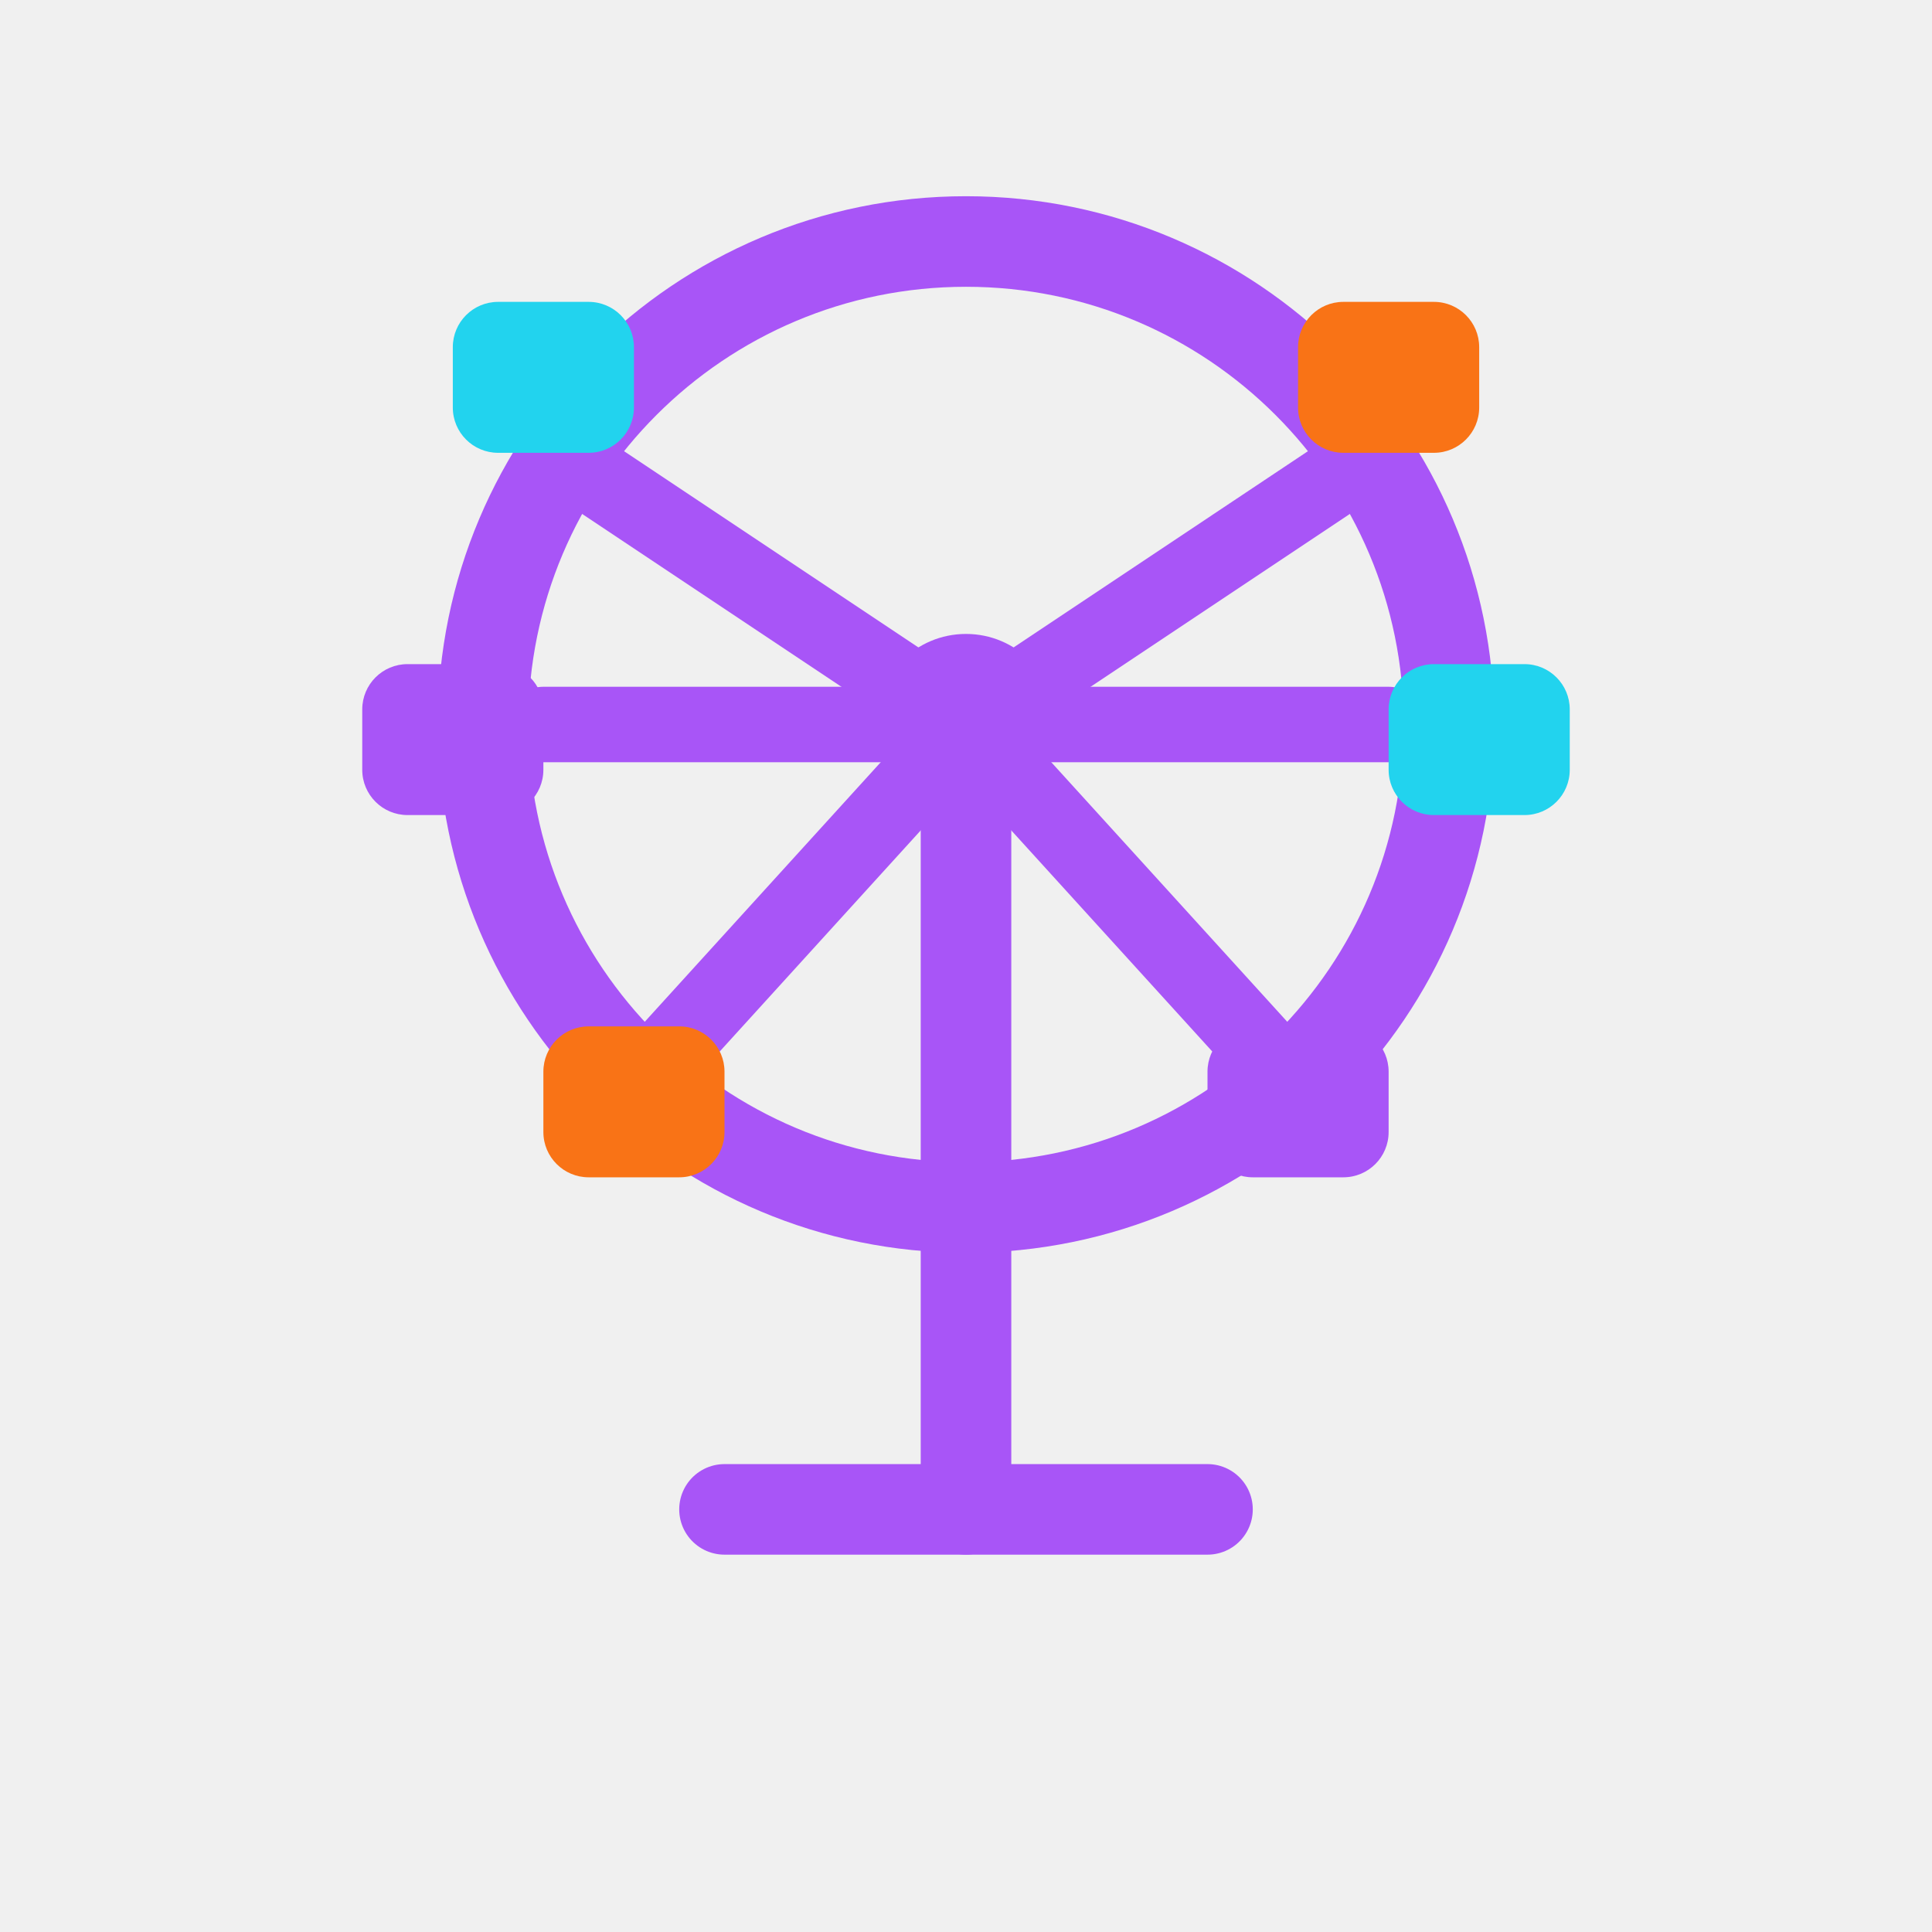
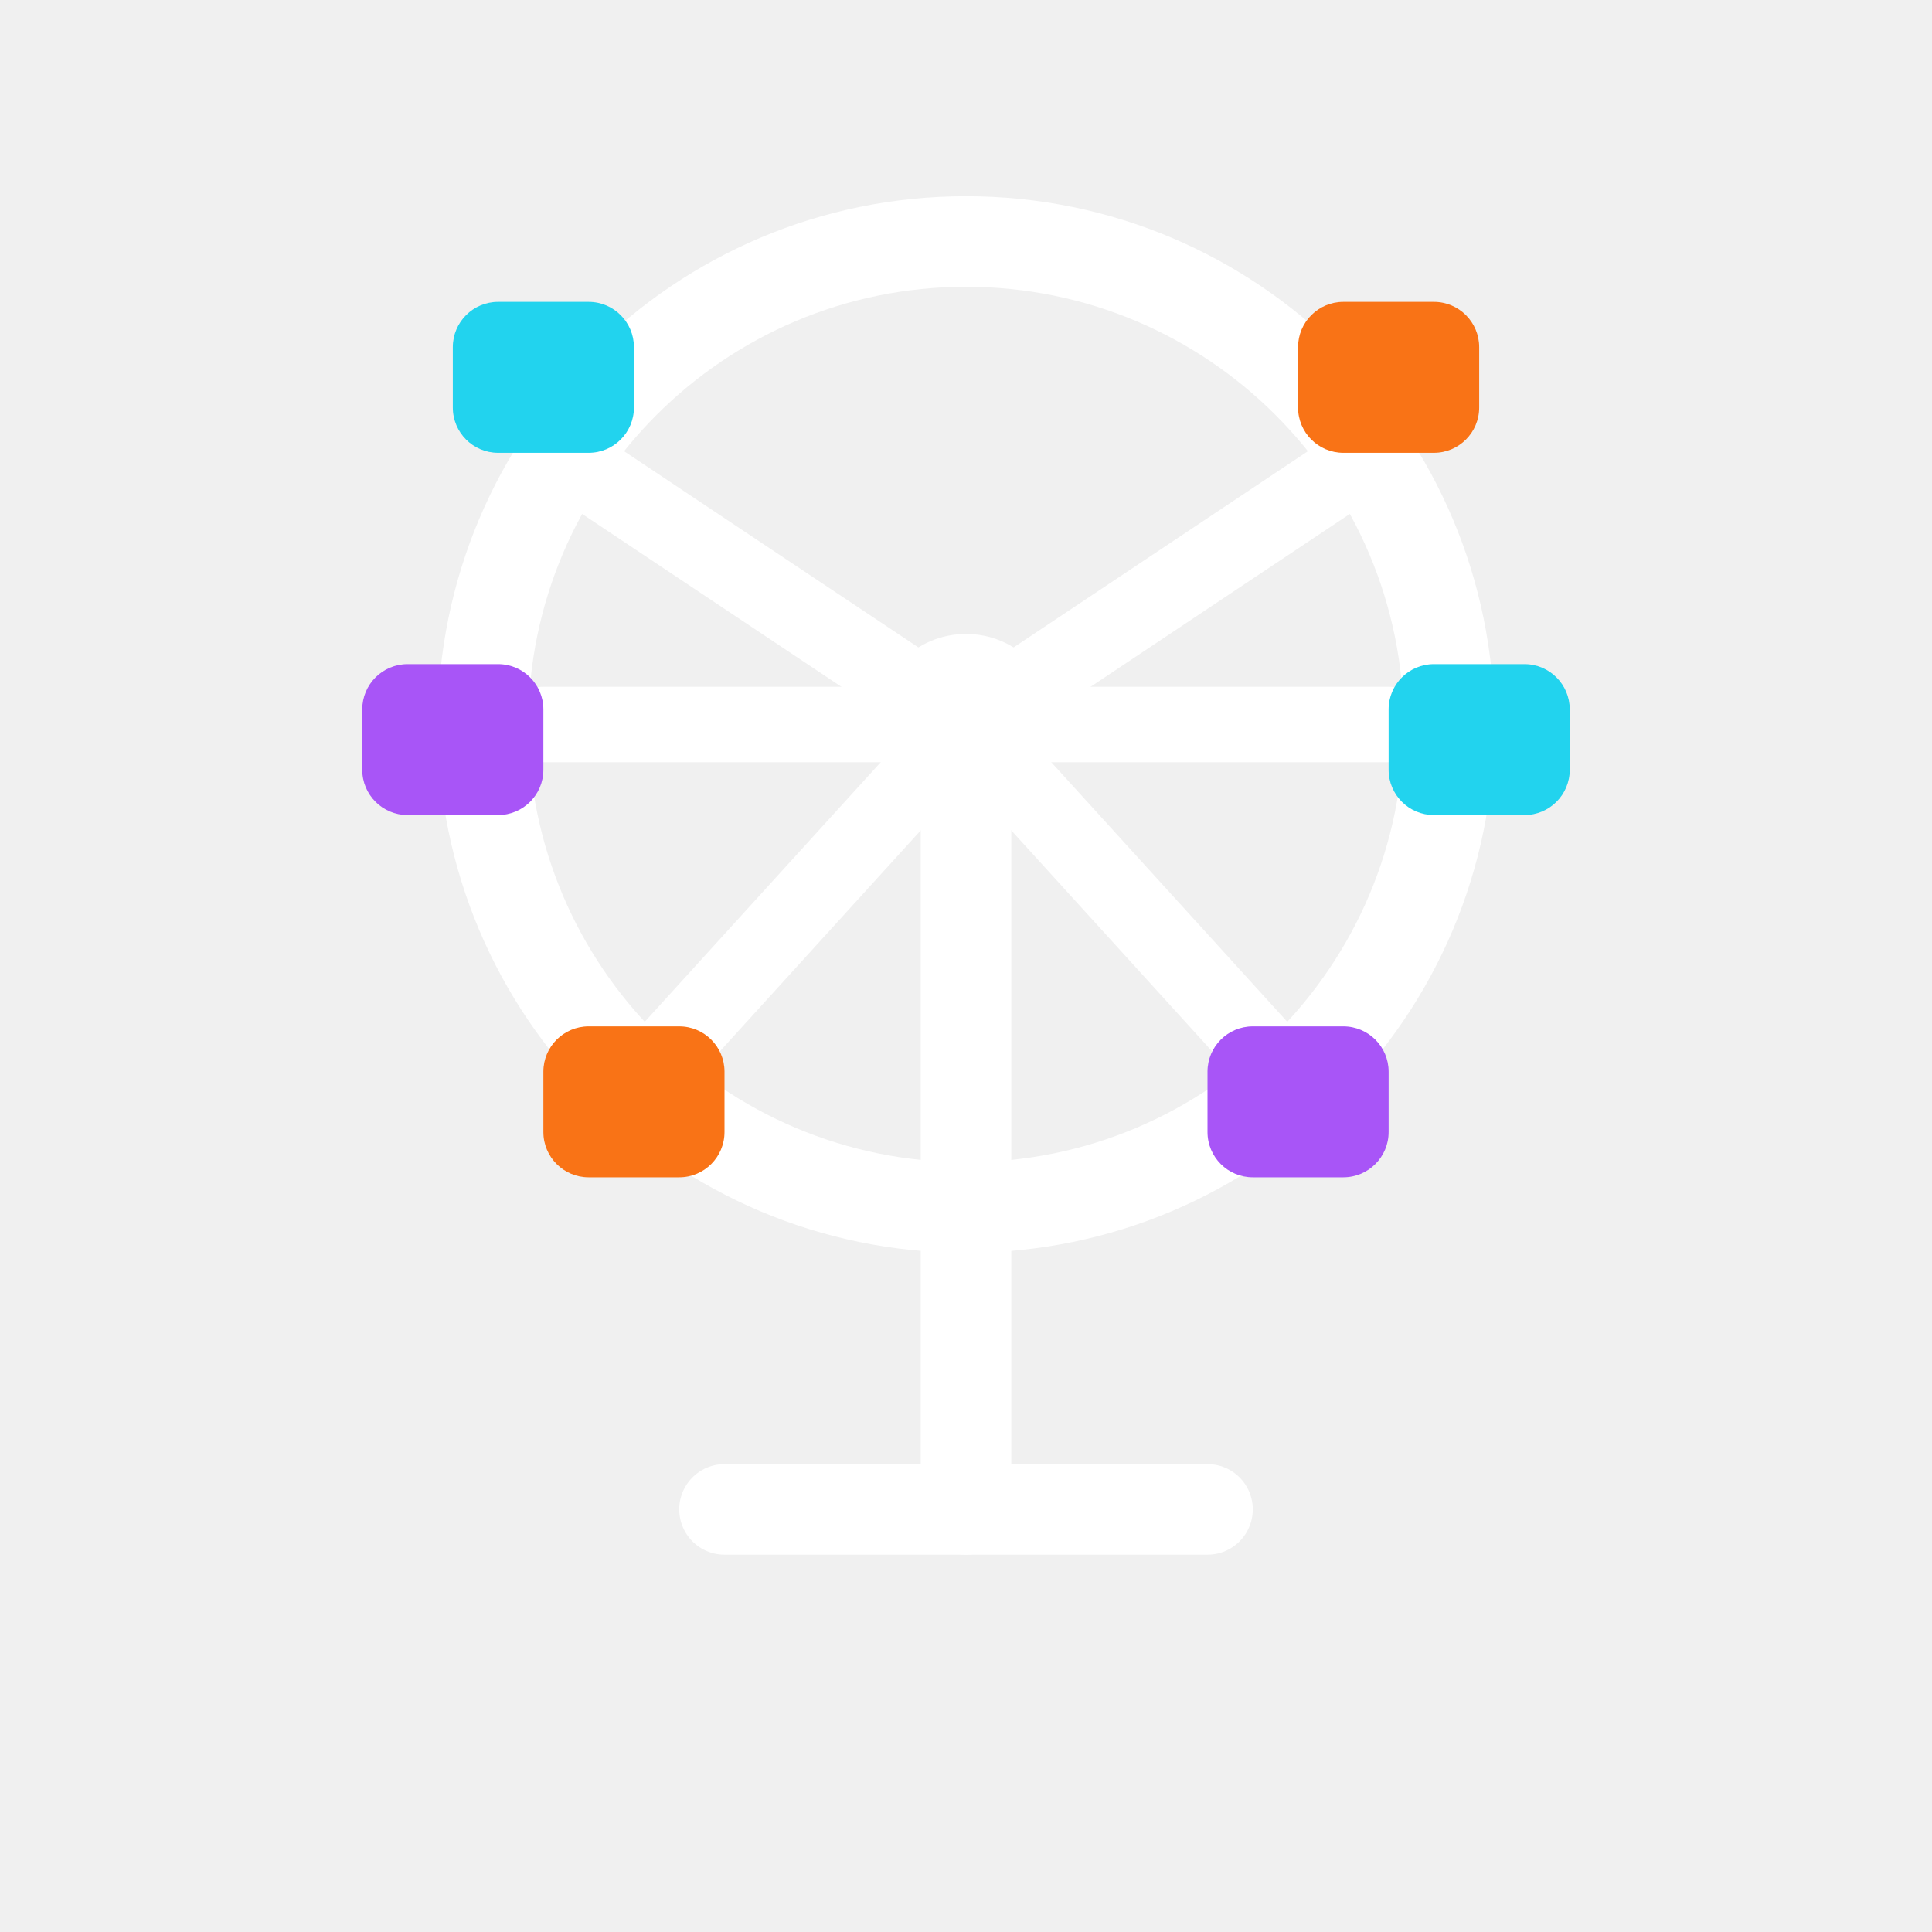
<svg xmlns="http://www.w3.org/2000/svg" width="64" height="64" viewBox="0 0 64 64" fill="none">
-   <circle cx="32" cy="24" r="16" stroke="#A855F7" stroke-width="3" />
-   <circle cx="32" cy="24" r="3" fill="#A855F7" />
-   <path d="M32 27V50" stroke="#A855F7" stroke-width="3" stroke-linecap="round" />
-   <path d="M24 50H40" stroke="#A855F7" stroke-width="3" stroke-linecap="round" />
-   <path d="M32 24L20 16" stroke="#A855F7" stroke-width="2.5" stroke-linecap="round" />
-   <path d="M32 24L44 16" stroke="#A855F7" stroke-width="2.5" stroke-linecap="round" />
-   <path d="M32 24L18 24" stroke="#A855F7" stroke-width="2.5" stroke-linecap="round" />
-   <path d="M32 24L46 24" stroke="#A855F7" stroke-width="2.5" stroke-linecap="round" />
-   <path d="M32 24L22 35" stroke="#A855F7" stroke-width="2.5" stroke-linecap="round" />
-   <path d="M32 24L42 35" stroke="#A855F7" stroke-width="2.5" stroke-linecap="round" />
+   <circle cx="32" cy="24" r="16" stroke="#FFFFFF" stroke-width="3" />
+   <circle cx="32" cy="24" r="3" fill="#FFFFFF" />
+   <path d="M32 27V50" stroke="#FFFFFF" stroke-width="3" stroke-linecap="round" />
+   <path d="M24 50H40" stroke="#FFFFFF" stroke-width="3" stroke-linecap="round" />
+   <path d="M32 24L20 16" stroke="#FFFFFF" stroke-width="2.5" stroke-linecap="round" />
+   <path d="M32 24L44 16" stroke="#FFFFFF" stroke-width="2.5" stroke-linecap="round" />
+   <path d="M32 24L18 24" stroke="#FFFFFF" stroke-width="2.5" stroke-linecap="round" />
+   <path d="M32 24L46 24" stroke="#FFFFFF" stroke-width="2.5" stroke-linecap="round" />
+   <path d="M32 24L22 35" stroke="#FFFFFF" stroke-width="2.5" stroke-linecap="round" />
+   <path d="M32 24L42 35" stroke="#FFFFFF" stroke-width="2.5" stroke-linecap="round" />
  <rect x="15" y="10" width="6" height="5" rx="1.5" fill="#22D3EE" />
  <rect x="43" y="10" width="6" height="5" rx="1.5" fill="#F97316" />
  <rect x="12" y="22" width="6" height="5" rx="1.5" fill="#A855F7" />
  <rect x="46" y="22" width="6" height="5" rx="1.5" fill="#22D3EE" />
  <rect x="18" y="34" width="6" height="5" rx="1.5" fill="#F97316" />
  <rect x="40" y="34" width="6" height="5" rx="1.5" fill="#A855F7" />
</svg>
